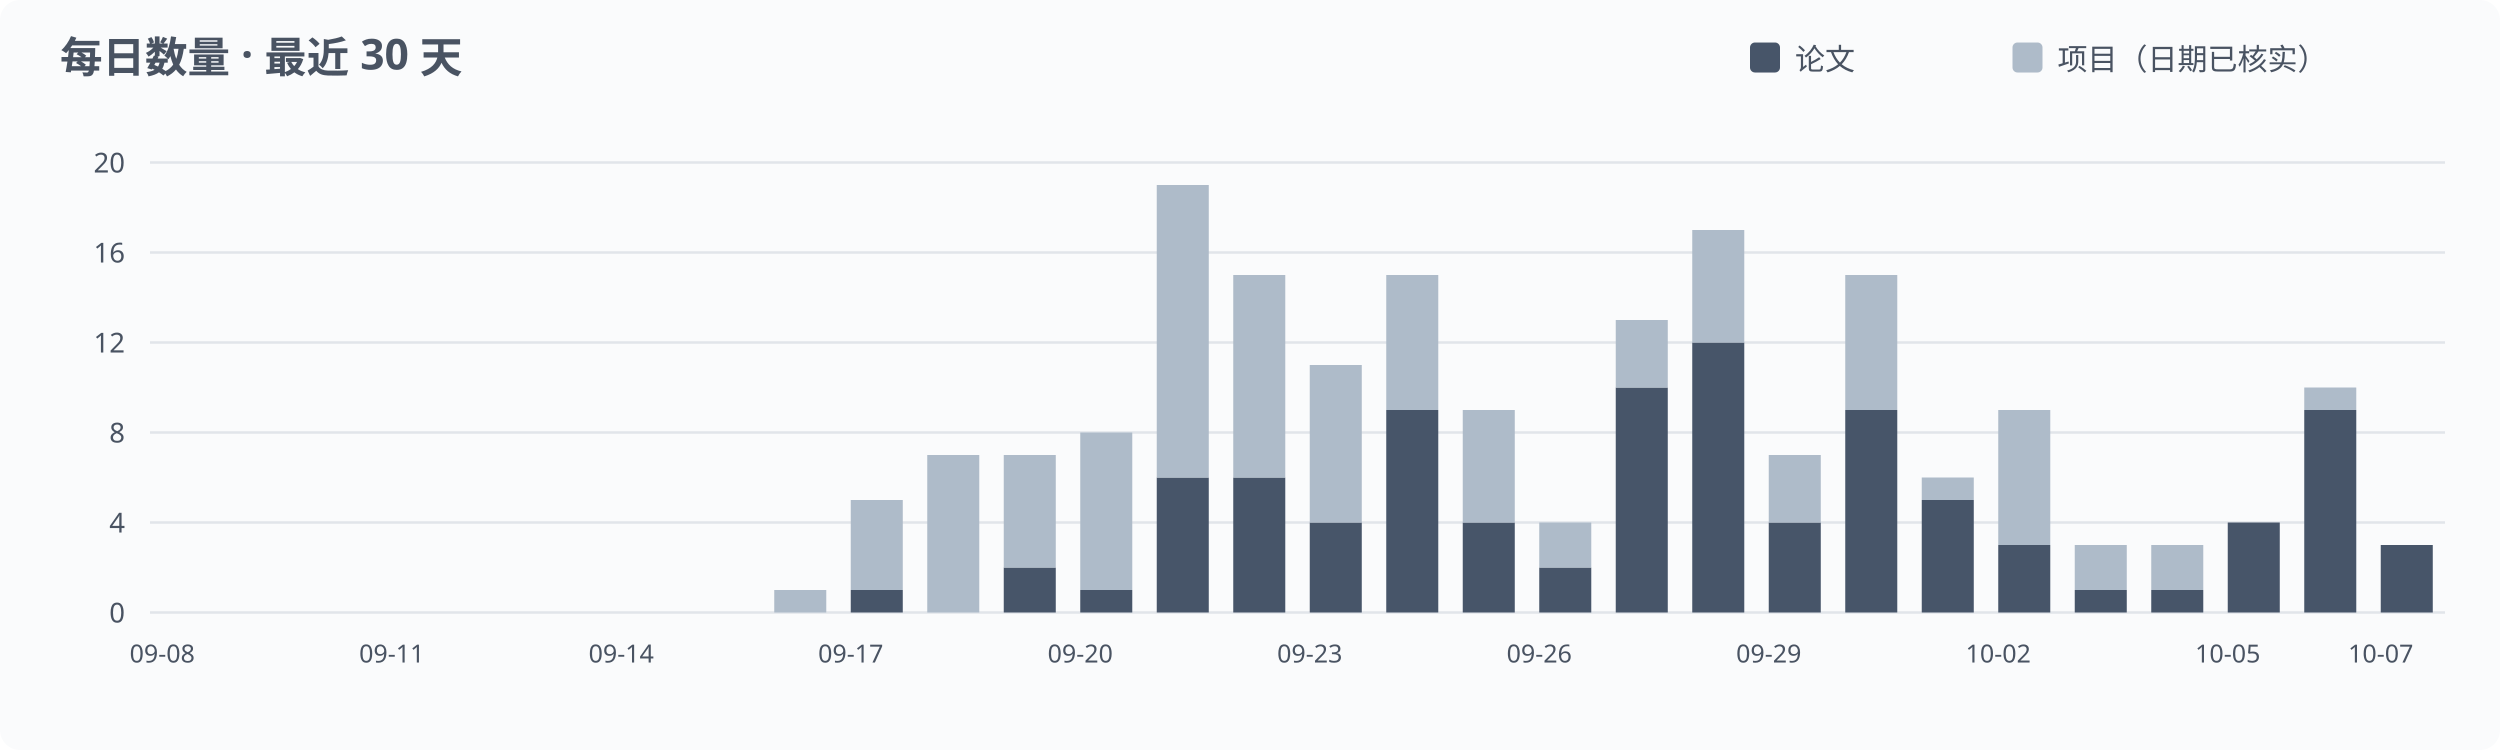
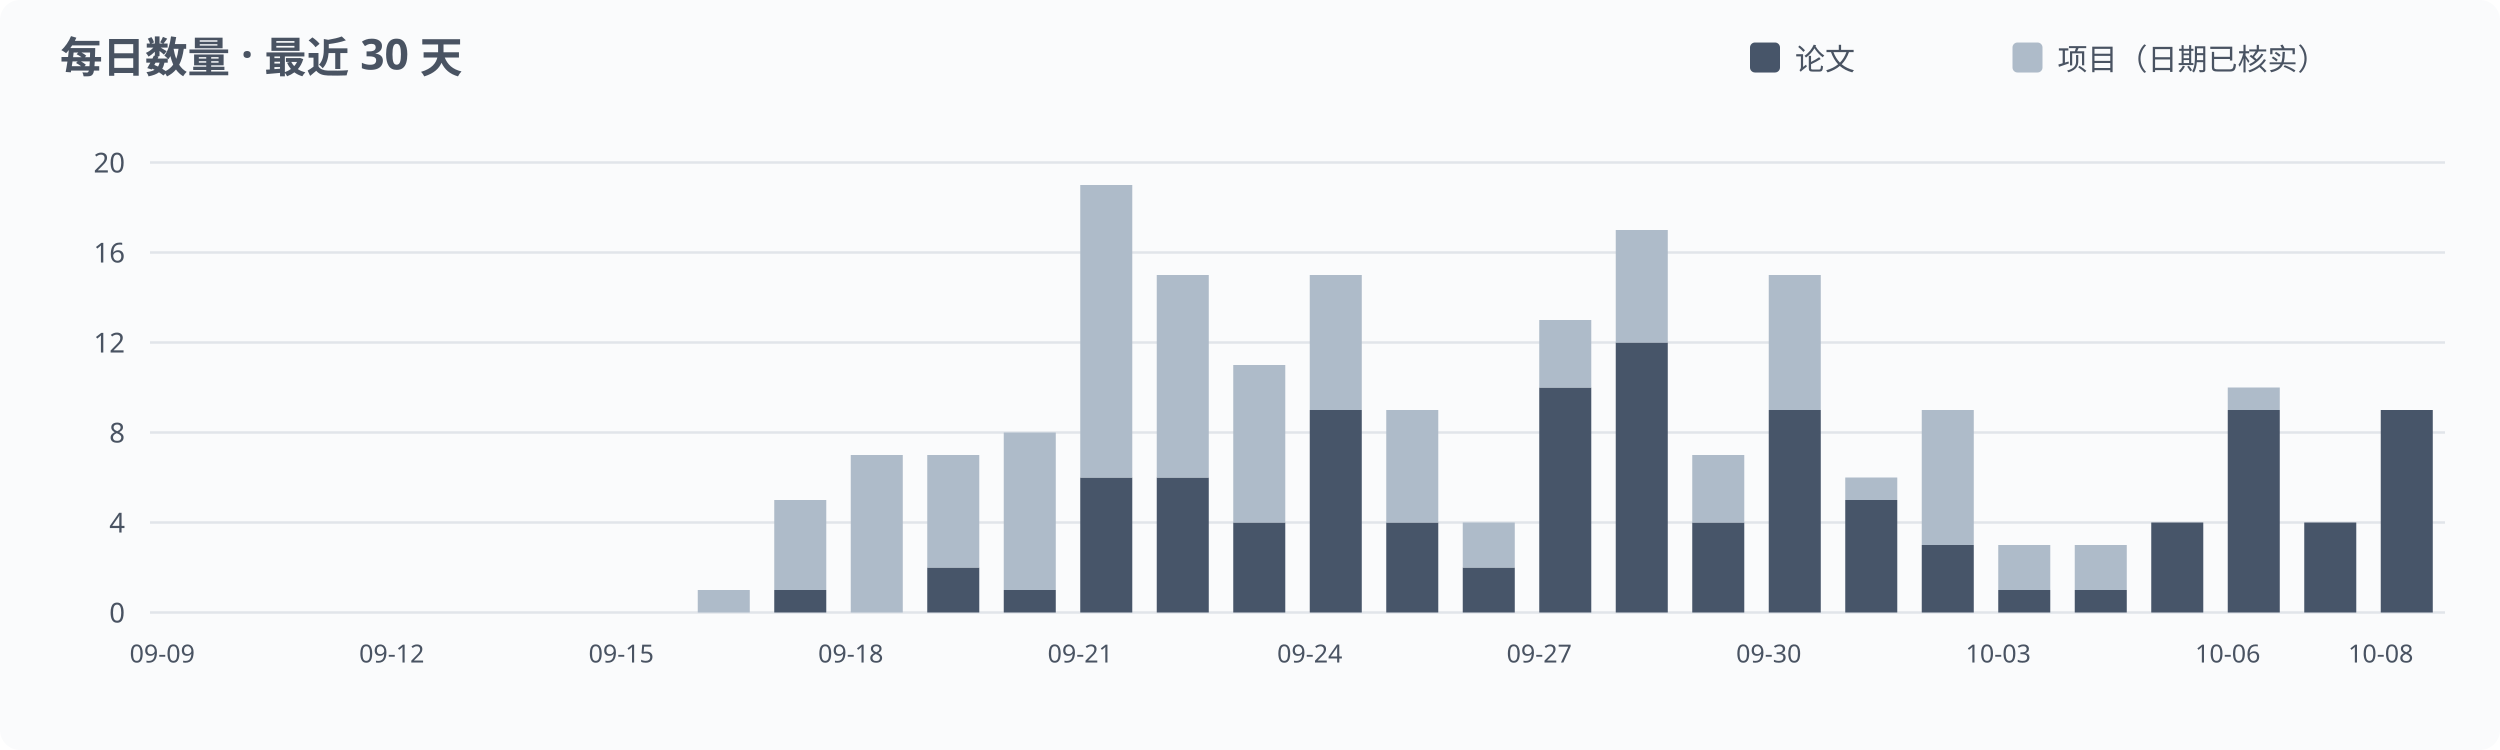
<svg xmlns="http://www.w3.org/2000/svg" width="1000" height="300" viewBox="0 0 1000 300" role="img" aria-labelledby="title desc">
  <rect width="100%" height="100%" rx="8" fill="#fafbfc" />
  <g font-family="system-ui,sans-serif" fill="#495362">
    <text x="24" y="29" font-size="17" font-weight="600">每日数量 · 最近 30 天</text>
    <rect x="700" y="17" width="12" height="12" rx="2" fill="#475569" />
    <text x="718" y="28" font-size="12">论文</text>
    <rect x="805" y="17" width="12" height="12" rx="2" fill="#aebbc9" />
    <text x="823" y="28" font-size="12">项目（日期已核实）</text>
    <path d="M60 245.0H978" stroke="#e1e5ea" />
    <text x="50" y="249.0" text-anchor="end" font-size="11">0</text>
    <path d="M60 209.0H978" stroke="#e1e5ea" />
    <text x="50" y="213.0" text-anchor="end" font-size="11">4</text>
    <path d="M60 173.0H978" stroke="#e1e5ea" />
    <text x="50" y="177.0" text-anchor="end" font-size="11">8</text>
    <path d="M60 137.0H978" stroke="#e1e5ea" />
    <text x="50" y="141.0" text-anchor="end" font-size="11">12</text>
    <path d="M60 101.0H978" stroke="#e1e5ea" />
    <text x="50" y="105.0" text-anchor="end" font-size="11">16</text>
    <path d="M60 65.0H978" stroke="#e1e5ea" />
    <text x="50" y="69.0" text-anchor="end" font-size="11">20</text>
    <rect x="64.90" y="245.00" width="20.81" height="0.00" fill="#475569" />
    <rect x="64.90" y="245.00" width="20.81" height="0.00" fill="#aebbc9" />
-     <text x="64.90" y="265" text-anchor="middle" font-size="10">09-08</text>
+     <text x="64.90" y="265" text-anchor="middle" font-size="10">09-09</text>
    <rect x="95.50" y="245.00" width="20.81" height="0.00" fill="#475569" />
    <rect x="95.50" y="245.00" width="20.81" height="0.00" fill="#aebbc9" />
    <rect x="126.10" y="245.00" width="20.81" height="0.00" fill="#475569" />
    <rect x="126.10" y="245.00" width="20.81" height="0.00" fill="#aebbc9" />
    <rect x="156.70" y="245.00" width="20.81" height="0.00" fill="#475569" />
    <rect x="156.70" y="245.00" width="20.81" height="0.00" fill="#aebbc9" />
-     <text x="156.70" y="265" text-anchor="middle" font-size="10">09-11</text>
+     <text x="156.70" y="265" text-anchor="middle" font-size="10">09-12</text>
    <rect x="187.30" y="245.00" width="20.81" height="0.00" fill="#475569" />
    <rect x="187.30" y="245.00" width="20.81" height="0.00" fill="#aebbc9" />
    <rect x="217.90" y="245.00" width="20.81" height="0.00" fill="#475569" />
    <rect x="217.90" y="245.00" width="20.81" height="0.00" fill="#aebbc9" />
    <rect x="248.50" y="245.00" width="20.81" height="0.00" fill="#475569" />
    <rect x="248.50" y="245.00" width="20.81" height="0.00" fill="#aebbc9" />
-     <text x="248.50" y="265" text-anchor="middle" font-size="10">09-14</text>
+     <text x="248.50" y="265" text-anchor="middle" font-size="10">09-15</text>
    <rect x="279.10" y="245.00" width="20.81" height="0.00" fill="#475569" />
-     <rect x="279.10" y="245.00" width="20.81" height="0.00" fill="#aebbc9" />
-     <rect x="309.70" y="245.00" width="20.81" height="0.00" fill="#475569" />
-     <rect x="309.70" y="236.00" width="20.81" height="9.00" fill="#aebbc9" />
-     <rect x="340.30" y="236.00" width="20.81" height="9.00" fill="#475569" />
-     <rect x="340.30" y="200.00" width="20.81" height="36.00" fill="#aebbc9" />
-     <text x="340.30" y="265" text-anchor="middle" font-size="10">09-17</text>
-     <rect x="370.90" y="245.00" width="20.81" height="0.00" fill="#475569" />
-     <rect x="370.90" y="182.00" width="20.81" height="63.00" fill="#aebbc9" />
-     <rect x="401.50" y="227.00" width="20.81" height="18.00" fill="#475569" />
-     <rect x="401.50" y="182.00" width="20.81" height="45.00" fill="#aebbc9" />
-     <rect x="432.10" y="236.00" width="20.81" height="9.00" fill="#475569" />
-     <rect x="432.10" y="173.00" width="20.81" height="63.00" fill="#aebbc9" />
-     <text x="432.10" y="265" text-anchor="middle" font-size="10">09-20</text>
+     <rect x="279.10" y="236.00" width="20.81" height="9.00" fill="#aebbc9" />
+     <rect x="309.70" y="236.00" width="20.81" height="9.00" fill="#475569" />
+     <rect x="309.70" y="200.00" width="20.81" height="36.00" fill="#aebbc9" />
+     <rect x="340.30" y="245.00" width="20.81" height="0.00" fill="#475569" />
+     <rect x="340.30" y="182.00" width="20.81" height="63.00" fill="#aebbc9" />
+     <text x="340.30" y="265" text-anchor="middle" font-size="10">09-18</text>
+     <rect x="370.90" y="227.00" width="20.81" height="18.00" fill="#475569" />
+     <rect x="370.90" y="182.00" width="20.81" height="45.00" fill="#aebbc9" />
+     <rect x="401.50" y="236.00" width="20.81" height="9.00" fill="#475569" />
+     <rect x="401.50" y="173.00" width="20.81" height="63.00" fill="#aebbc9" />
+     <rect x="432.10" y="191.00" width="20.81" height="54.00" fill="#475569" />
+     <rect x="432.10" y="74.00" width="20.81" height="117.00" fill="#aebbc9" />
+     <text x="432.10" y="265" text-anchor="middle" font-size="10">09-21</text>
    <rect x="462.70" y="191.00" width="20.81" height="54.00" fill="#475569" />
-     <rect x="462.70" y="74.00" width="20.81" height="117.00" fill="#aebbc9" />
-     <rect x="493.30" y="191.00" width="20.81" height="54.00" fill="#475569" />
-     <rect x="493.30" y="110.00" width="20.81" height="81.00" fill="#aebbc9" />
-     <rect x="523.90" y="209.00" width="20.81" height="36.00" fill="#475569" />
-     <rect x="523.90" y="146.00" width="20.81" height="63.00" fill="#aebbc9" />
-     <text x="523.90" y="265" text-anchor="middle" font-size="10">09-23</text>
-     <rect x="554.50" y="164.00" width="20.81" height="81.00" fill="#475569" />
-     <rect x="554.50" y="110.00" width="20.81" height="54.00" fill="#aebbc9" />
-     <rect x="585.10" y="209.00" width="20.81" height="36.00" fill="#475569" />
-     <rect x="585.10" y="164.00" width="20.81" height="45.00" fill="#aebbc9" />
-     <rect x="615.70" y="227.00" width="20.81" height="18.00" fill="#475569" />
-     <rect x="615.70" y="209.00" width="20.81" height="18.00" fill="#aebbc9" />
-     <text x="615.70" y="265" text-anchor="middle" font-size="10">09-26</text>
-     <rect x="646.30" y="155.00" width="20.81" height="90.00" fill="#475569" />
-     <rect x="646.30" y="128.00" width="20.81" height="27.00" fill="#aebbc9" />
-     <rect x="676.90" y="137.00" width="20.81" height="108.00" fill="#475569" />
-     <rect x="676.90" y="92.00" width="20.81" height="45.00" fill="#aebbc9" />
-     <rect x="707.50" y="209.00" width="20.81" height="36.00" fill="#475569" />
-     <rect x="707.50" y="182.00" width="20.81" height="27.00" fill="#aebbc9" />
-     <text x="707.50" y="265" text-anchor="middle" font-size="10">09-29</text>
-     <rect x="738.10" y="164.00" width="20.81" height="81.00" fill="#475569" />
-     <rect x="738.10" y="110.00" width="20.81" height="54.00" fill="#aebbc9" />
-     <rect x="768.70" y="200.00" width="20.81" height="45.00" fill="#475569" />
-     <rect x="768.70" y="191.00" width="20.81" height="9.00" fill="#aebbc9" />
-     <rect x="799.30" y="218.00" width="20.81" height="27.00" fill="#475569" />
-     <rect x="799.30" y="164.00" width="20.81" height="54.00" fill="#aebbc9" />
-     <text x="799.30" y="265" text-anchor="middle" font-size="10">10-02</text>
+     <rect x="462.70" y="110.00" width="20.81" height="81.00" fill="#aebbc9" />
+     <rect x="493.30" y="209.00" width="20.81" height="36.00" fill="#475569" />
+     <rect x="493.30" y="146.00" width="20.81" height="63.00" fill="#aebbc9" />
+     <rect x="523.90" y="164.00" width="20.81" height="81.00" fill="#475569" />
+     <rect x="523.90" y="110.00" width="20.81" height="54.00" fill="#aebbc9" />
+     <text x="523.90" y="265" text-anchor="middle" font-size="10">09-24</text>
+     <rect x="554.50" y="209.00" width="20.81" height="36.00" fill="#475569" />
+     <rect x="554.50" y="164.00" width="20.81" height="45.00" fill="#aebbc9" />
+     <rect x="585.10" y="227.00" width="20.81" height="18.00" fill="#475569" />
+     <rect x="585.10" y="209.00" width="20.81" height="18.00" fill="#aebbc9" />
+     <rect x="615.70" y="155.00" width="20.81" height="90.00" fill="#475569" />
+     <rect x="615.70" y="128.00" width="20.81" height="27.00" fill="#aebbc9" />
+     <text x="615.70" y="265" text-anchor="middle" font-size="10">09-27</text>
+     <rect x="646.30" y="137.00" width="20.81" height="108.00" fill="#475569" />
+     <rect x="646.30" y="92.00" width="20.81" height="45.00" fill="#aebbc9" />
+     <rect x="676.90" y="209.00" width="20.81" height="36.00" fill="#475569" />
+     <rect x="676.90" y="182.00" width="20.81" height="27.00" fill="#aebbc9" />
+     <rect x="707.50" y="164.00" width="20.81" height="81.00" fill="#475569" />
+     <rect x="707.50" y="110.00" width="20.81" height="54.00" fill="#aebbc9" />
+     <text x="707.50" y="265" text-anchor="middle" font-size="10">09-30</text>
+     <rect x="738.10" y="200.00" width="20.81" height="45.00" fill="#475569" />
+     <rect x="738.10" y="191.00" width="20.81" height="9.00" fill="#aebbc9" />
+     <rect x="768.70" y="218.00" width="20.81" height="27.00" fill="#475569" />
+     <rect x="768.70" y="164.00" width="20.81" height="54.00" fill="#aebbc9" />
+     <rect x="799.30" y="236.00" width="20.81" height="9.00" fill="#475569" />
+     <rect x="799.30" y="218.00" width="20.81" height="18.00" fill="#aebbc9" />
+     <text x="799.30" y="265" text-anchor="middle" font-size="10">10-03</text>
    <rect x="829.90" y="236.00" width="20.81" height="9.00" fill="#475569" />
    <rect x="829.90" y="218.00" width="20.81" height="18.00" fill="#aebbc9" />
-     <rect x="860.50" y="236.00" width="20.81" height="9.00" fill="#475569" />
-     <rect x="860.50" y="218.00" width="20.81" height="18.00" fill="#aebbc9" />
-     <rect x="891.10" y="209.00" width="20.81" height="36.00" fill="#475569" />
-     <rect x="891.10" y="209.00" width="20.81" height="0.00" fill="#aebbc9" />
-     <text x="891.10" y="265" text-anchor="middle" font-size="10">10-05</text>
-     <rect x="921.70" y="164.00" width="20.81" height="81.00" fill="#475569" />
-     <rect x="921.70" y="155.00" width="20.81" height="9.00" fill="#aebbc9" />
-     <rect x="952.30" y="218.00" width="20.81" height="27.00" fill="#475569" />
-     <rect x="952.30" y="218.00" width="20.81" height="0.00" fill="#aebbc9" />
-     <text x="952.30" y="265" text-anchor="middle" font-size="10">10-07</text>
+     <rect x="860.50" y="209.00" width="20.81" height="36.00" fill="#475569" />
+     <rect x="860.50" y="209.00" width="20.81" height="0.00" fill="#aebbc9" />
+     <rect x="891.10" y="164.00" width="20.81" height="81.00" fill="#475569" />
+     <rect x="891.10" y="155.00" width="20.81" height="9.00" fill="#aebbc9" />
+     <text x="891.10" y="265" text-anchor="middle" font-size="10">10-06</text>
+     <rect x="921.70" y="209.00" width="20.81" height="36.00" fill="#475569" />
+     <rect x="921.70" y="209.00" width="20.81" height="0.00" fill="#aebbc9" />
+     <rect x="952.30" y="164.00" width="20.81" height="81.00" fill="#475569" />
+     <rect x="952.30" y="164.00" width="20.81" height="0.00" fill="#aebbc9" />
+     <text x="952.30" y="265" text-anchor="middle" font-size="10">10-08</text>
  </g>
</svg>
